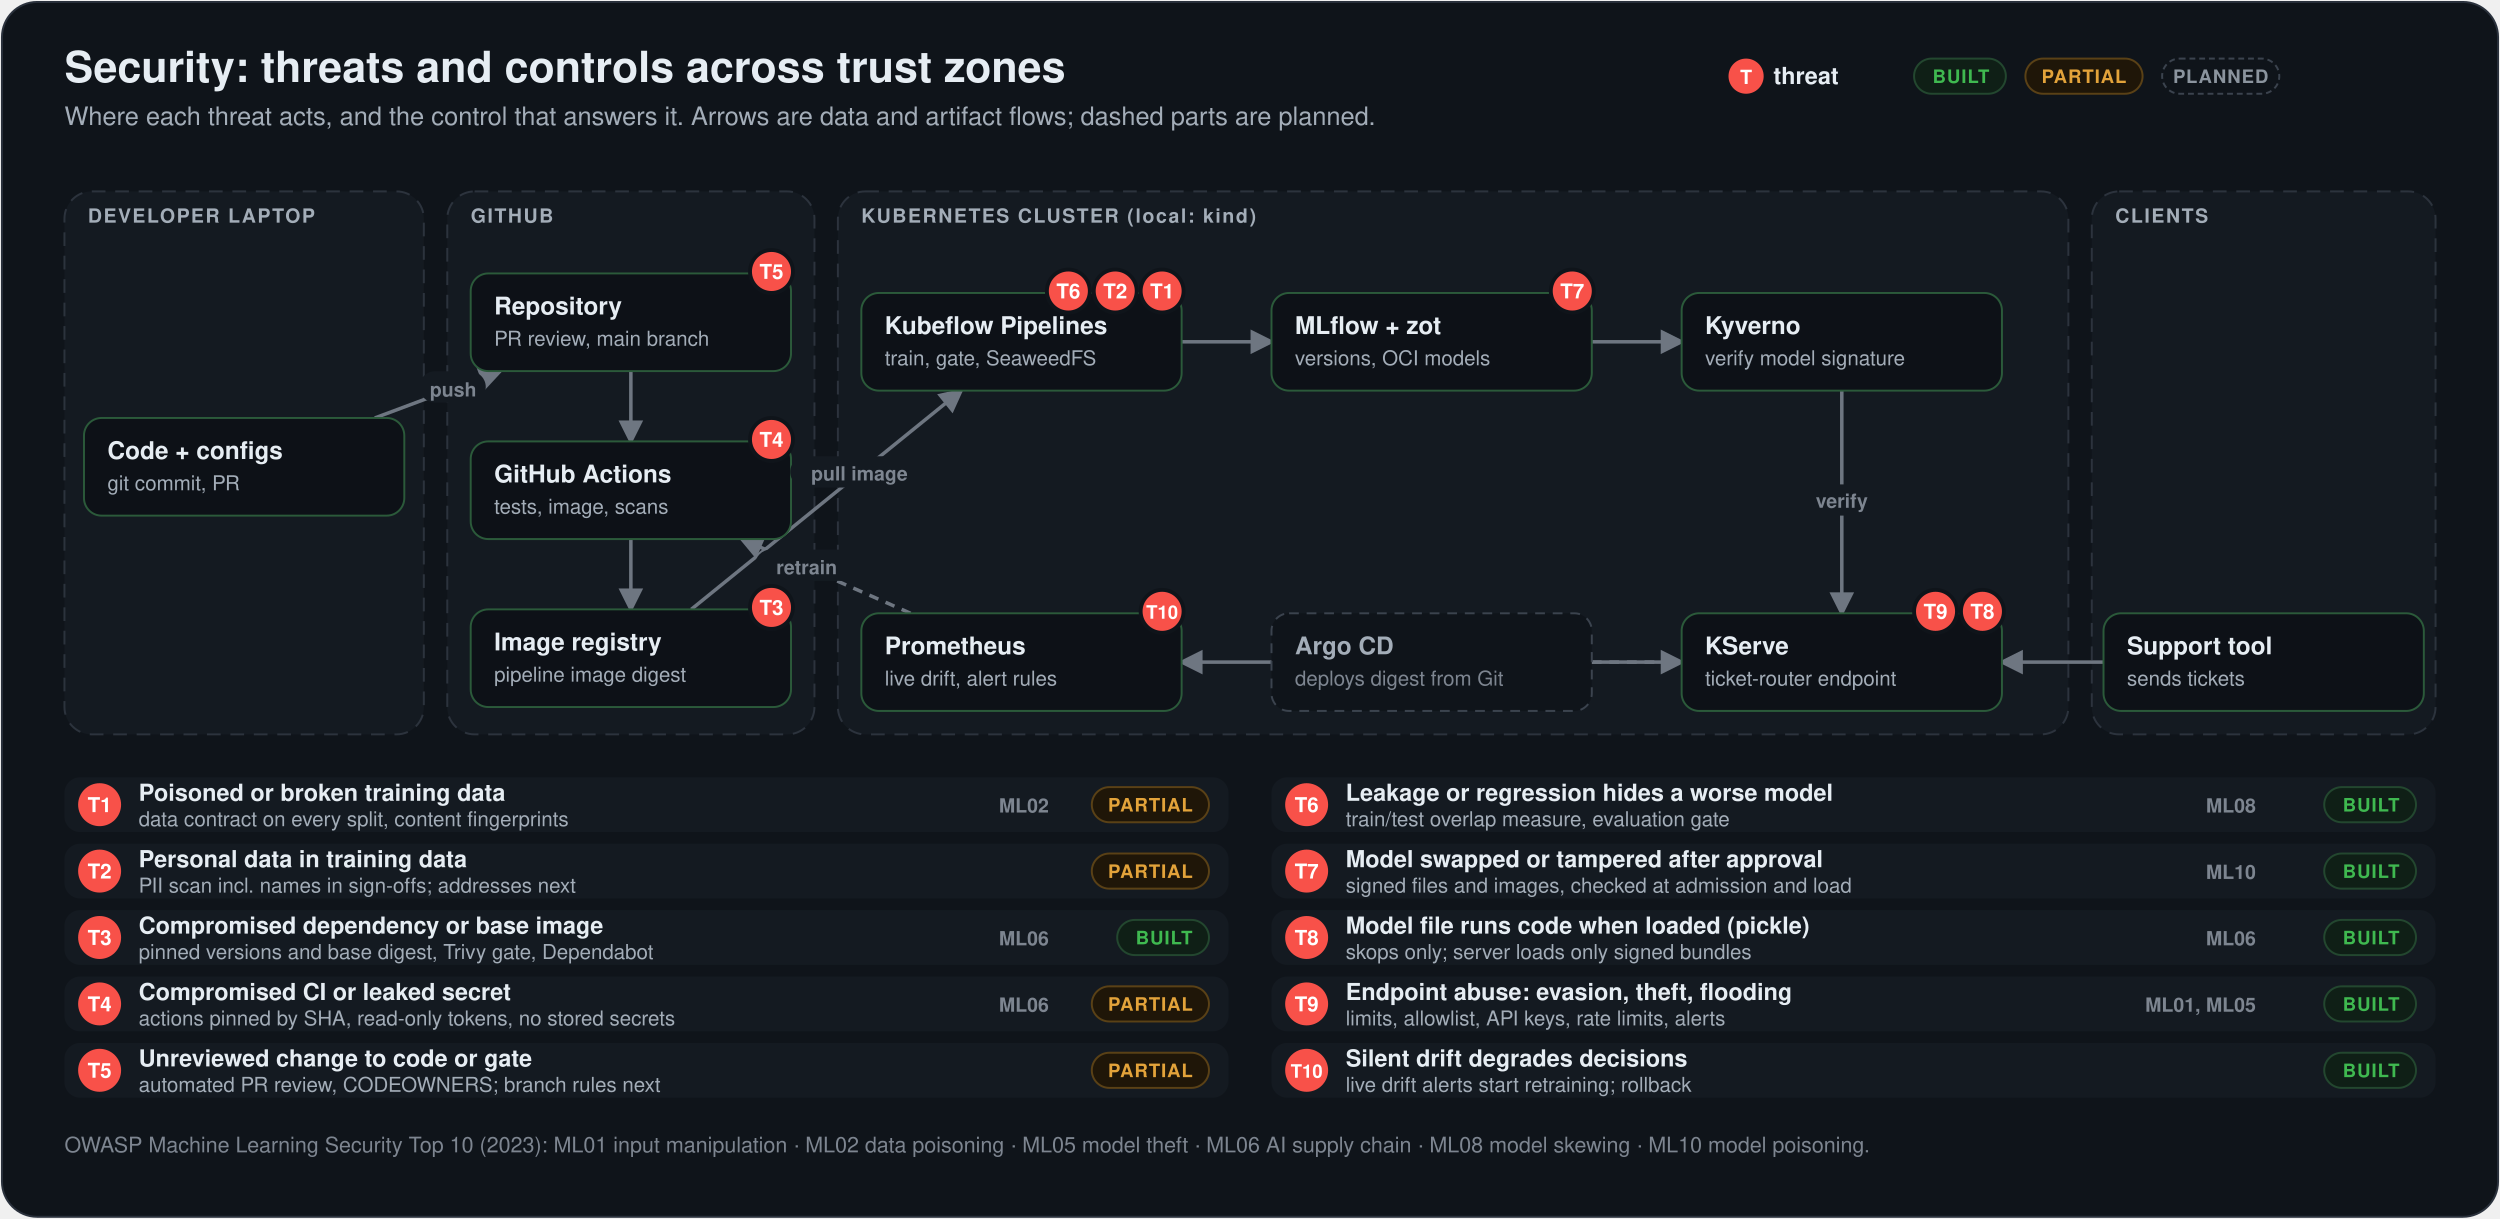
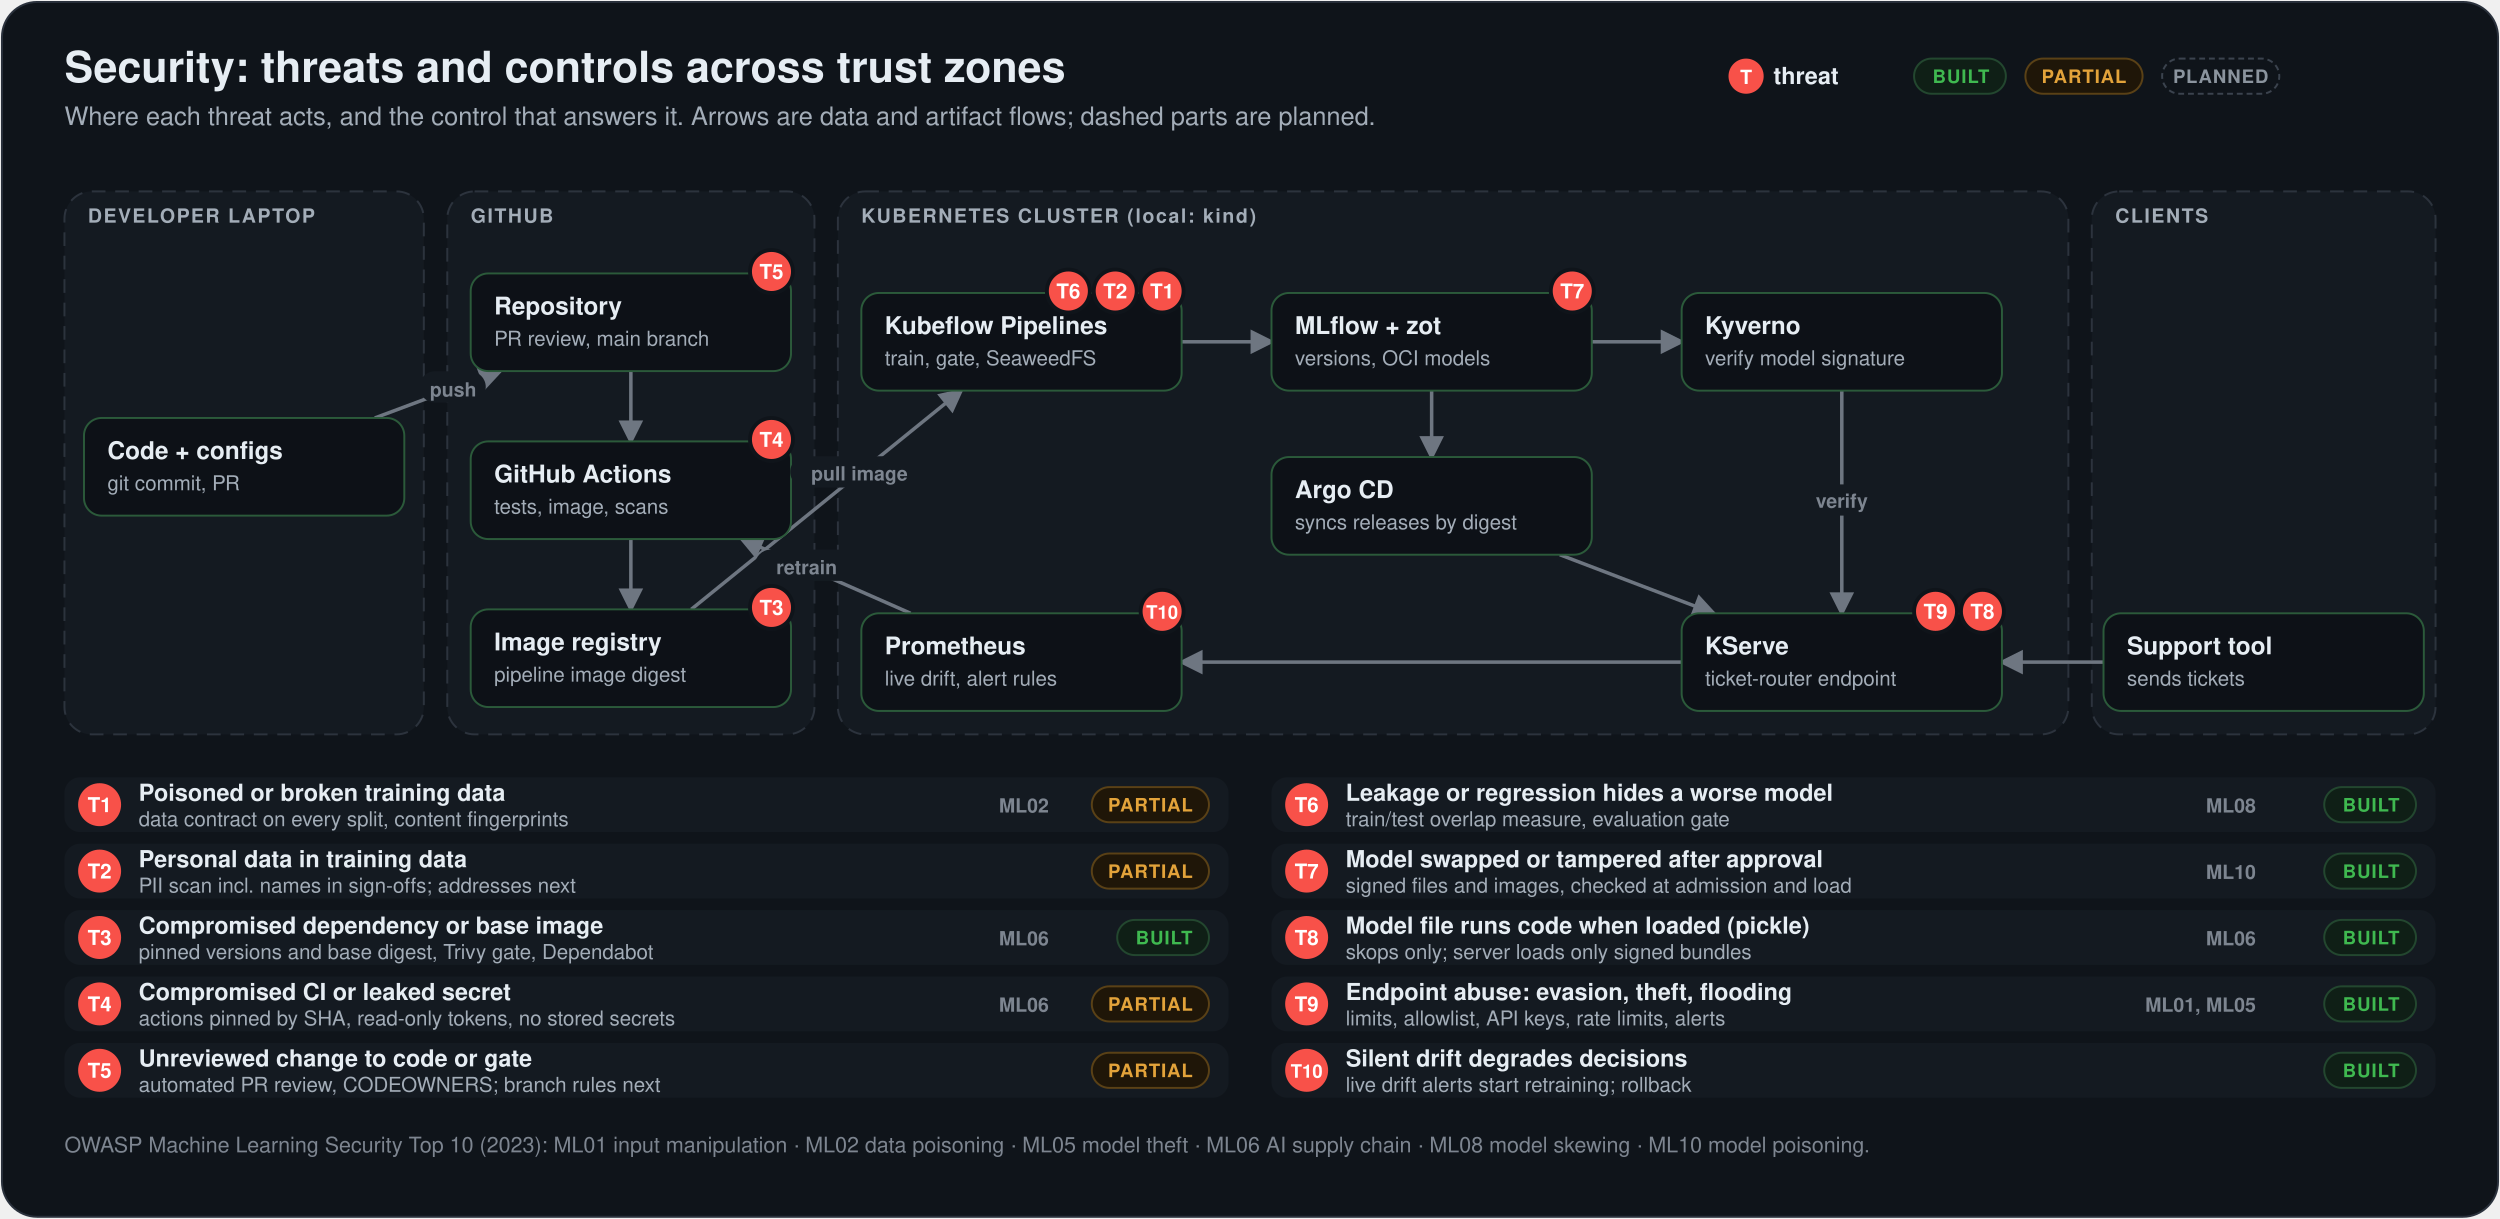
<svg xmlns="http://www.w3.org/2000/svg" width="1280" height="624" viewBox="0 0 1280 624" role="img" aria-labelledby="title desc" font-family="-apple-system, BlinkMacSystemFont, 'Segoe UI', Helvetica, Arial, sans-serif">
  <defs>
    <marker id="arrow" viewBox="0 0 10 10" refX="8.5" refY="5" markerWidth="7" markerHeight="7" orient="auto-start-reverse">
      <path d="M0 0 L10 5 L0 10 z" fill="#6e7681" />
    </marker>
  </defs>
  <rect x="1" y="1" width="1278" height="622" rx="18" fill="#0f141a" stroke="#2a313c" />
  <text x="33" y="42" font-size="22" font-weight="700" fill="#e6edf3" text-anchor="start">Security: threats and controls across trust zones</text>
  <text x="33" y="64" font-size="13" font-weight="400" fill="#a3adb8" text-anchor="start">Where each threat acts, and the control that answers it. Arrows are data and artifact flows; dashed parts are planned.</text>
  <rect x="980" y="30" width="47" height="18" rx="9" fill="#0f1f16" stroke="#23472f" />
  <text x="1004" y="42.5" font-size="9.5" font-weight="700" fill="#3fb950" text-anchor="middle" letter-spacing="0.5">BUILT</text>
  <rect x="1037" y="30" width="60" height="18" rx="9" fill="#1f1608" stroke="#5a4116" />
  <text x="1067" y="42.5" font-size="9.5" font-weight="700" fill="#e3a33a" text-anchor="middle" letter-spacing="0.5">PARTIAL</text>
  <rect x="1107" y="30" width="60" height="18" rx="9" fill="#0f141a" stroke="#3b434e" stroke-dasharray="3 2" />
  <text x="1137" y="42.5" font-size="9.5" font-weight="700" fill="#8b949e" text-anchor="middle" letter-spacing="0.5">PLANNED</text>
  <circle cx="894" cy="39" r="9" fill="#f85149" />
  <text x="894" y="43" font-size="10" font-weight="700" fill="#ffffff" text-anchor="middle">T</text>
  <text x="908" y="43" font-size="12" font-weight="600" fill="#e6edf3" text-anchor="start">threat</text>
  <rect x="33" y="98" width="184" height="278" rx="14" fill="#141a21" stroke="#2c333d" stroke-dasharray="7 5" />
  <text x="45" y="114" font-size="10" font-weight="700" fill="#a3adb8" text-anchor="start" letter-spacing="0.8">DEVELOPER LAPTOP</text>
  <rect x="229" y="98" width="188" height="278" rx="14" fill="#141a21" stroke="#2c333d" stroke-dasharray="7 5" />
  <text x="241" y="114" font-size="10" font-weight="700" fill="#a3adb8" text-anchor="start" letter-spacing="0.8">GITHUB</text>
  <rect x="429" y="98" width="630" height="278" rx="14" fill="#141a21" stroke="#2c333d" stroke-dasharray="7 5" />
  <text x="441" y="114" font-size="10" font-weight="700" fill="#a3adb8" text-anchor="start" letter-spacing="0.8">KUBERNETES CLUSTER  (local: kind)</text>
  <rect x="1071" y="98" width="176" height="278" rx="14" fill="#141a21" stroke="#2c333d" stroke-dasharray="7 5" />
  <text x="1083" y="114" font-size="10" font-weight="700" fill="#a3adb8" text-anchor="start" letter-spacing="0.8">CLIENTS</text>
  <line x1="191.9" y1="214.0" x2="256.1" y2="190.0" stroke="#6e7681" stroke-width="1.8" marker-end="url(#arrow)" />
  <line x1="323.0" y1="190.0" x2="323.0" y2="226.0" stroke="#6e7681" stroke-width="1.8" marker-end="url(#arrow)" />
  <line x1="323.0" y1="276.0" x2="323.0" y2="312.0" stroke="#6e7681" stroke-width="1.8" marker-end="url(#arrow)" />
  <line x1="353.9" y1="312.0" x2="492.1" y2="200.0" stroke="#6e7681" stroke-width="1.8" marker-end="url(#arrow)" />
  <line x1="605.0" y1="175.0" x2="651.0" y2="175.0" stroke="#6e7681" stroke-width="1.8" marker-end="url(#arrow)" />
  <line x1="815.0" y1="175.0" x2="861.0" y2="175.0" stroke="#6e7681" stroke-width="1.8" marker-end="url(#arrow)" />
-   <line x1="815.0" y1="339.0" x2="861.0" y2="339.0" stroke="#6e7681" stroke-width="1.8" stroke-dasharray="5 4" marker-end="url(#arrow)" />
+   <line x1="733.0" y1="200.0" x2="733.0" y2="234.0" stroke="#6e7681" stroke-width="1.8" marker-end="url(#arrow)" />
+   <line x1="798.6" y1="284.0" x2="877.4" y2="314.0" stroke="#6e7681" stroke-width="1.8" marker-end="url(#arrow)" />
  <line x1="943.0" y1="200.0" x2="943.0" y2="314.0" stroke="#6e7681" stroke-width="1.8" marker-end="url(#arrow)" />
  <line x1="1077.0" y1="339.0" x2="1025.0" y2="339.0" stroke="#6e7681" stroke-width="1.8" marker-end="url(#arrow)" />
  <line x1="861.0" y1="339.0" x2="605.0" y2="339.0" stroke="#6e7681" stroke-width="1.8" marker-end="url(#arrow)" />
-   <line x1="466.2" y1="314.0" x2="379.8" y2="276.0" stroke="#6e7681" stroke-width="1.8" stroke-dasharray="5 4" marker-end="url(#arrow)" />
+   <line x1="466.2" y1="314.0" x2="379.8" y2="276.0" stroke="#6e7681" stroke-width="1.8" marker-end="url(#arrow)" />
  <rect x="43" y="214" width="164" height="50" rx="9" fill="#0d1117" stroke="#2b5a3a" />
  <text x="55" y="235" font-size="12.5" font-weight="600" fill="#e6edf3" text-anchor="start">Code + configs</text>
  <text x="55" y="251" font-size="10.5" font-weight="400" fill="#a3adb8" text-anchor="start">git commit, PR</text>
  <rect x="241" y="140" width="164" height="50" rx="9" fill="#0d1117" stroke="#2b5a3a" />
  <text x="253" y="161" font-size="12.5" font-weight="600" fill="#e6edf3" text-anchor="start">Repository</text>
  <text x="253" y="177" font-size="10.5" font-weight="400" fill="#a3adb8" text-anchor="start">PR review, main branch</text>
  <rect x="241" y="226" width="164" height="50" rx="9" fill="#0d1117" stroke="#2b5a3a" />
  <text x="253" y="247" font-size="12.5" font-weight="600" fill="#e6edf3" text-anchor="start">GitHub Actions</text>
  <text x="253" y="263" font-size="10.5" font-weight="400" fill="#a3adb8" text-anchor="start">tests, image, scans</text>
  <rect x="241" y="312" width="164" height="50" rx="9" fill="#0d1117" stroke="#2b5a3a" />
  <text x="253" y="333" font-size="12.5" font-weight="600" fill="#e6edf3" text-anchor="start">Image registry</text>
  <text x="253" y="349" font-size="10.5" font-weight="400" fill="#a3adb8" text-anchor="start">pipeline image digest</text>
  <rect x="441" y="150" width="164" height="50" rx="9" fill="#0d1117" stroke="#2b5a3a" />
  <text x="453" y="171" font-size="12.5" font-weight="600" fill="#e6edf3" text-anchor="start">Kubeflow Pipelines</text>
  <text x="453" y="187" font-size="10.5" font-weight="400" fill="#a3adb8" text-anchor="start">train, gate, SeaweedFS</text>
  <rect x="651" y="150" width="164" height="50" rx="9" fill="#0d1117" stroke="#2b5a3a" />
  <text x="663" y="171" font-size="12.5" font-weight="600" fill="#e6edf3" text-anchor="start">MLflow + zot</text>
  <text x="663" y="187" font-size="10.5" font-weight="400" fill="#a3adb8" text-anchor="start">versions, OCI models</text>
  <rect x="861" y="150" width="164" height="50" rx="9" fill="#0d1117" stroke="#2b5a3a" />
  <text x="873" y="171" font-size="12.5" font-weight="600" fill="#e6edf3" text-anchor="start">Kyverno</text>
  <text x="873" y="187" font-size="10.5" font-weight="400" fill="#a3adb8" text-anchor="start">verify model signature</text>
  <rect x="441" y="314" width="164" height="50" rx="9" fill="#0d1117" stroke="#2b5a3a" />
  <text x="453" y="335" font-size="12.5" font-weight="600" fill="#e6edf3" text-anchor="start">Prometheus</text>
  <text x="453" y="351" font-size="10.5" font-weight="400" fill="#a3adb8" text-anchor="start">live drift, alert rules</text>
-   <rect x="651" y="314" width="164" height="50" rx="9" fill="#0f141a" stroke="#3b434e" stroke-dasharray="5 4" />
-   <text x="663" y="335" font-size="12.5" font-weight="600" fill="#a3adb8" text-anchor="start">Argo CD</text>
-   <text x="663" y="351" font-size="10.5" font-weight="400" fill="#7d8590" text-anchor="start">deploys digest from Git</text>
+   <rect x="651" y="234" width="164" height="50" rx="9" fill="#0d1117" stroke="#2b5a3a" />
+   <text x="663" y="255" font-size="12.5" font-weight="600" fill="#e6edf3" text-anchor="start">Argo CD</text>
+   <text x="663" y="271" font-size="10.5" font-weight="400" fill="#a3adb8" text-anchor="start">syncs releases by digest</text>
  <rect x="861" y="314" width="164" height="50" rx="9" fill="#0d1117" stroke="#2b5a3a" />
  <text x="873" y="335" font-size="12.5" font-weight="600" fill="#e6edf3" text-anchor="start">KServe</text>
  <text x="873" y="351" font-size="10.5" font-weight="400" fill="#a3adb8" text-anchor="start">ticket-router endpoint</text>
  <rect x="1077" y="314" width="164" height="50" rx="9" fill="#0d1117" stroke="#2b5a3a" />
  <text x="1089" y="335" font-size="12.5" font-weight="600" fill="#e6edf3" text-anchor="start">Support tool</text>
  <text x="1089" y="351" font-size="10.5" font-weight="400" fill="#a3adb8" text-anchor="start">sends tickets</text>
  <rect x="214.7" y="190.1" width="34" height="16" rx="8" fill="#141a21" />
  <text x="232" y="203" font-size="10" font-weight="600" fill="#7d8590" text-anchor="middle">push</text>
  <rect x="404.6" y="233.6" width="70" height="16" rx="8" fill="#141a21" />
  <text x="440" y="246" font-size="10" font-weight="600" fill="#7d8590" text-anchor="middle">pull image</text>
  <rect x="920.0" y="248.0" width="46" height="16" rx="8" fill="#141a21" />
  <text x="943" y="260" font-size="10" font-weight="600" fill="#7d8590" text-anchor="middle">verify</text>
  <rect x="386.6" y="281.4" width="52" height="16" rx="8" fill="#141a21" />
  <text x="413" y="294" font-size="10" font-weight="600" fill="#7d8590" text-anchor="middle">retrain</text>
  <circle cx="595" cy="149" r="11" fill="#f85149" stroke="#0f141a" stroke-width="2" />
  <text x="595" y="152.8" font-size="10.5" font-weight="700" fill="#ffffff" text-anchor="middle">T1</text>
  <circle cx="571" cy="149" r="11" fill="#f85149" stroke="#0f141a" stroke-width="2" />
  <text x="571" y="152.8" font-size="10.5" font-weight="700" fill="#ffffff" text-anchor="middle">T2</text>
  <circle cx="395" cy="311" r="11" fill="#f85149" stroke="#0f141a" stroke-width="2" />
  <text x="395" y="314.8" font-size="10.5" font-weight="700" fill="#ffffff" text-anchor="middle">T3</text>
  <circle cx="395" cy="225" r="11" fill="#f85149" stroke="#0f141a" stroke-width="2" />
  <text x="395" y="228.8" font-size="10.5" font-weight="700" fill="#ffffff" text-anchor="middle">T4</text>
  <circle cx="395" cy="139" r="11" fill="#f85149" stroke="#0f141a" stroke-width="2" />
  <text x="395" y="142.8" font-size="10.5" font-weight="700" fill="#ffffff" text-anchor="middle">T5</text>
  <circle cx="547" cy="149" r="11" fill="#f85149" stroke="#0f141a" stroke-width="2" />
  <text x="547" y="152.8" font-size="10.5" font-weight="700" fill="#ffffff" text-anchor="middle">T6</text>
  <circle cx="805" cy="149" r="11" fill="#f85149" stroke="#0f141a" stroke-width="2" />
  <text x="805" y="152.8" font-size="10.5" font-weight="700" fill="#ffffff" text-anchor="middle">T7</text>
  <circle cx="1015" cy="313" r="11" fill="#f85149" stroke="#0f141a" stroke-width="2" />
  <text x="1015" y="316.8" font-size="10.5" font-weight="700" fill="#ffffff" text-anchor="middle">T8</text>
  <circle cx="991" cy="313" r="11" fill="#f85149" stroke="#0f141a" stroke-width="2" />
  <text x="991" y="316.8" font-size="10.5" font-weight="700" fill="#ffffff" text-anchor="middle">T9</text>
  <circle cx="595" cy="313" r="11" fill="#f85149" stroke="#0f141a" stroke-width="2" />
  <text x="595" y="316.8" font-size="9.5" font-weight="700" fill="#ffffff" text-anchor="middle">T10</text>
  <rect x="33" y="398" width="596" height="28" rx="8" fill="#141a21" />
  <circle cx="51" cy="412" r="11" fill="#f85149" />
  <text x="51" y="415.8" font-size="10.5" font-weight="700" fill="#ffffff" text-anchor="middle">T1</text>
  <text x="71" y="410" font-size="12" font-weight="650" fill="#e6edf3" text-anchor="start">Poisoned or broken training data</text>
  <text x="71" y="423" font-size="10.5" font-weight="400" fill="#a3adb8" text-anchor="start">data contract on every split, content fingerprints</text>
  <text x="537" y="416" font-size="10" font-weight="600" fill="#7d8590" text-anchor="end">ML02</text>
  <rect x="559" y="403" width="60" height="18" rx="9" fill="#1f1608" stroke="#5a4116" />
  <text x="589" y="415.5" font-size="9.5" font-weight="700" fill="#e3a33a" text-anchor="middle" letter-spacing="0.5">PARTIAL</text>
  <rect x="33" y="432" width="596" height="28" rx="8" fill="#141a21" />
  <circle cx="51" cy="446" r="11" fill="#f85149" />
  <text x="51" y="449.8" font-size="10.5" font-weight="700" fill="#ffffff" text-anchor="middle">T2</text>
  <text x="71" y="444" font-size="12" font-weight="650" fill="#e6edf3" text-anchor="start">Personal data in training data</text>
  <text x="71" y="457" font-size="10.5" font-weight="400" fill="#a3adb8" text-anchor="start">PII scan incl. names in sign-offs; addresses next</text>
  <text x="537" y="450" font-size="10" font-weight="600" fill="#7d8590" text-anchor="end" />
  <rect x="559" y="437" width="60" height="18" rx="9" fill="#1f1608" stroke="#5a4116" />
  <text x="589" y="449.5" font-size="9.5" font-weight="700" fill="#e3a33a" text-anchor="middle" letter-spacing="0.5">PARTIAL</text>
  <rect x="33" y="466" width="596" height="28" rx="8" fill="#141a21" />
  <circle cx="51" cy="480" r="11" fill="#f85149" />
  <text x="51" y="483.8" font-size="10.5" font-weight="700" fill="#ffffff" text-anchor="middle">T3</text>
  <text x="71" y="478" font-size="12" font-weight="650" fill="#e6edf3" text-anchor="start">Compromised dependency or base image</text>
  <text x="71" y="491" font-size="10.5" font-weight="400" fill="#a3adb8" text-anchor="start">pinned versions and base digest, Trivy gate, Dependabot</text>
  <text x="537" y="484" font-size="10" font-weight="600" fill="#7d8590" text-anchor="end">ML06</text>
  <rect x="572" y="471" width="47" height="18" rx="9" fill="#0f1f16" stroke="#23472f" />
  <text x="596" y="483.5" font-size="9.5" font-weight="700" fill="#3fb950" text-anchor="middle" letter-spacing="0.5">BUILT</text>
  <rect x="33" y="500" width="596" height="28" rx="8" fill="#141a21" />
  <circle cx="51" cy="514" r="11" fill="#f85149" />
  <text x="51" y="517.8" font-size="10.5" font-weight="700" fill="#ffffff" text-anchor="middle">T4</text>
  <text x="71" y="512" font-size="12" font-weight="650" fill="#e6edf3" text-anchor="start">Compromised CI or leaked secret</text>
  <text x="71" y="525" font-size="10.5" font-weight="400" fill="#a3adb8" text-anchor="start">actions pinned by SHA, read-only tokens, no stored secrets</text>
  <text x="537" y="518" font-size="10" font-weight="600" fill="#7d8590" text-anchor="end">ML06</text>
  <rect x="559" y="505" width="60" height="18" rx="9" fill="#1f1608" stroke="#5a4116" />
  <text x="589" y="517.5" font-size="9.5" font-weight="700" fill="#e3a33a" text-anchor="middle" letter-spacing="0.5">PARTIAL</text>
  <rect x="33" y="534" width="596" height="28" rx="8" fill="#141a21" />
  <circle cx="51" cy="548" r="11" fill="#f85149" />
  <text x="51" y="551.8" font-size="10.5" font-weight="700" fill="#ffffff" text-anchor="middle">T5</text>
  <text x="71" y="546" font-size="12" font-weight="650" fill="#e6edf3" text-anchor="start">Unreviewed change to code or gate</text>
  <text x="71" y="559" font-size="10.5" font-weight="400" fill="#a3adb8" text-anchor="start">automated PR review, CODEOWNERS; branch rules next</text>
  <text x="537" y="552" font-size="10" font-weight="600" fill="#7d8590" text-anchor="end" />
  <rect x="559" y="539" width="60" height="18" rx="9" fill="#1f1608" stroke="#5a4116" />
  <text x="589" y="551.5" font-size="9.5" font-weight="700" fill="#e3a33a" text-anchor="middle" letter-spacing="0.5">PARTIAL</text>
  <rect x="651" y="398" width="596" height="28" rx="8" fill="#141a21" />
  <circle cx="669" cy="412" r="11" fill="#f85149" />
  <text x="669" y="415.8" font-size="10.5" font-weight="700" fill="#ffffff" text-anchor="middle">T6</text>
  <text x="689" y="410" font-size="12" font-weight="650" fill="#e6edf3" text-anchor="start">Leakage or regression hides a worse model</text>
  <text x="689" y="423" font-size="10.5" font-weight="400" fill="#a3adb8" text-anchor="start">train/test overlap measure, evaluation gate</text>
  <text x="1155" y="416" font-size="10" font-weight="600" fill="#7d8590" text-anchor="end">ML08</text>
  <rect x="1190" y="403" width="47" height="18" rx="9" fill="#0f1f16" stroke="#23472f" />
  <text x="1214" y="415.5" font-size="9.5" font-weight="700" fill="#3fb950" text-anchor="middle" letter-spacing="0.5">BUILT</text>
  <rect x="651" y="432" width="596" height="28" rx="8" fill="#141a21" />
  <circle cx="669" cy="446" r="11" fill="#f85149" />
  <text x="669" y="449.8" font-size="10.5" font-weight="700" fill="#ffffff" text-anchor="middle">T7</text>
  <text x="689" y="444" font-size="12" font-weight="650" fill="#e6edf3" text-anchor="start">Model swapped or tampered after approval</text>
  <text x="689" y="457" font-size="10.5" font-weight="400" fill="#a3adb8" text-anchor="start">signed files and images, checked at admission and load</text>
  <text x="1155" y="450" font-size="10" font-weight="600" fill="#7d8590" text-anchor="end">ML10</text>
  <rect x="1190" y="437" width="47" height="18" rx="9" fill="#0f1f16" stroke="#23472f" />
  <text x="1214" y="449.5" font-size="9.5" font-weight="700" fill="#3fb950" text-anchor="middle" letter-spacing="0.5">BUILT</text>
  <rect x="651" y="466" width="596" height="28" rx="8" fill="#141a21" />
  <circle cx="669" cy="480" r="11" fill="#f85149" />
  <text x="669" y="483.8" font-size="10.5" font-weight="700" fill="#ffffff" text-anchor="middle">T8</text>
  <text x="689" y="478" font-size="12" font-weight="650" fill="#e6edf3" text-anchor="start">Model file runs code when loaded (pickle)</text>
  <text x="689" y="491" font-size="10.5" font-weight="400" fill="#a3adb8" text-anchor="start">skops only; server loads only signed bundles</text>
  <text x="1155" y="484" font-size="10" font-weight="600" fill="#7d8590" text-anchor="end">ML06</text>
  <rect x="1190" y="471" width="47" height="18" rx="9" fill="#0f1f16" stroke="#23472f" />
  <text x="1214" y="483.5" font-size="9.5" font-weight="700" fill="#3fb950" text-anchor="middle" letter-spacing="0.5">BUILT</text>
  <rect x="651" y="500" width="596" height="28" rx="8" fill="#141a21" />
  <circle cx="669" cy="514" r="11" fill="#f85149" />
  <text x="669" y="517.8" font-size="10.5" font-weight="700" fill="#ffffff" text-anchor="middle">T9</text>
  <text x="689" y="512" font-size="12" font-weight="650" fill="#e6edf3" text-anchor="start">Endpoint abuse: evasion, theft, flooding</text>
  <text x="689" y="525" font-size="10.5" font-weight="400" fill="#a3adb8" text-anchor="start">limits, allowlist, API keys, rate limits, alerts</text>
  <text x="1155" y="518" font-size="10" font-weight="600" fill="#7d8590" text-anchor="end">ML01, ML05</text>
  <rect x="1190" y="505" width="47" height="18" rx="9" fill="#0f1f16" stroke="#23472f" />
  <text x="1214" y="517.5" font-size="9.5" font-weight="700" fill="#3fb950" text-anchor="middle" letter-spacing="0.5">BUILT</text>
  <rect x="651" y="534" width="596" height="28" rx="8" fill="#141a21" />
  <circle cx="669" cy="548" r="11" fill="#f85149" />
  <text x="669" y="551.8" font-size="9.5" font-weight="700" fill="#ffffff" text-anchor="middle">T10</text>
  <text x="689" y="546" font-size="12" font-weight="650" fill="#e6edf3" text-anchor="start">Silent drift degrades decisions</text>
  <text x="689" y="559" font-size="10.5" font-weight="400" fill="#a3adb8" text-anchor="start">live drift alerts start retraining; rollback</text>
  <text x="1155" y="552" font-size="10" font-weight="600" fill="#7d8590" text-anchor="end" />
  <rect x="1190" y="539" width="47" height="18" rx="9" fill="#0f1f16" stroke="#23472f" />
  <text x="1214" y="551.5" font-size="9.5" font-weight="700" fill="#3fb950" text-anchor="middle" letter-spacing="0.5">BUILT</text>
  <text x="33" y="590" font-size="11" font-weight="500" fill="#7d8590" text-anchor="start">OWASP Machine Learning Security Top 10 (2023): ML01 input manipulation · ML02 data poisoning · ML05 model theft · ML06 AI supply chain · ML08 model skewing · ML10 model poisoning.</text>
</svg>
